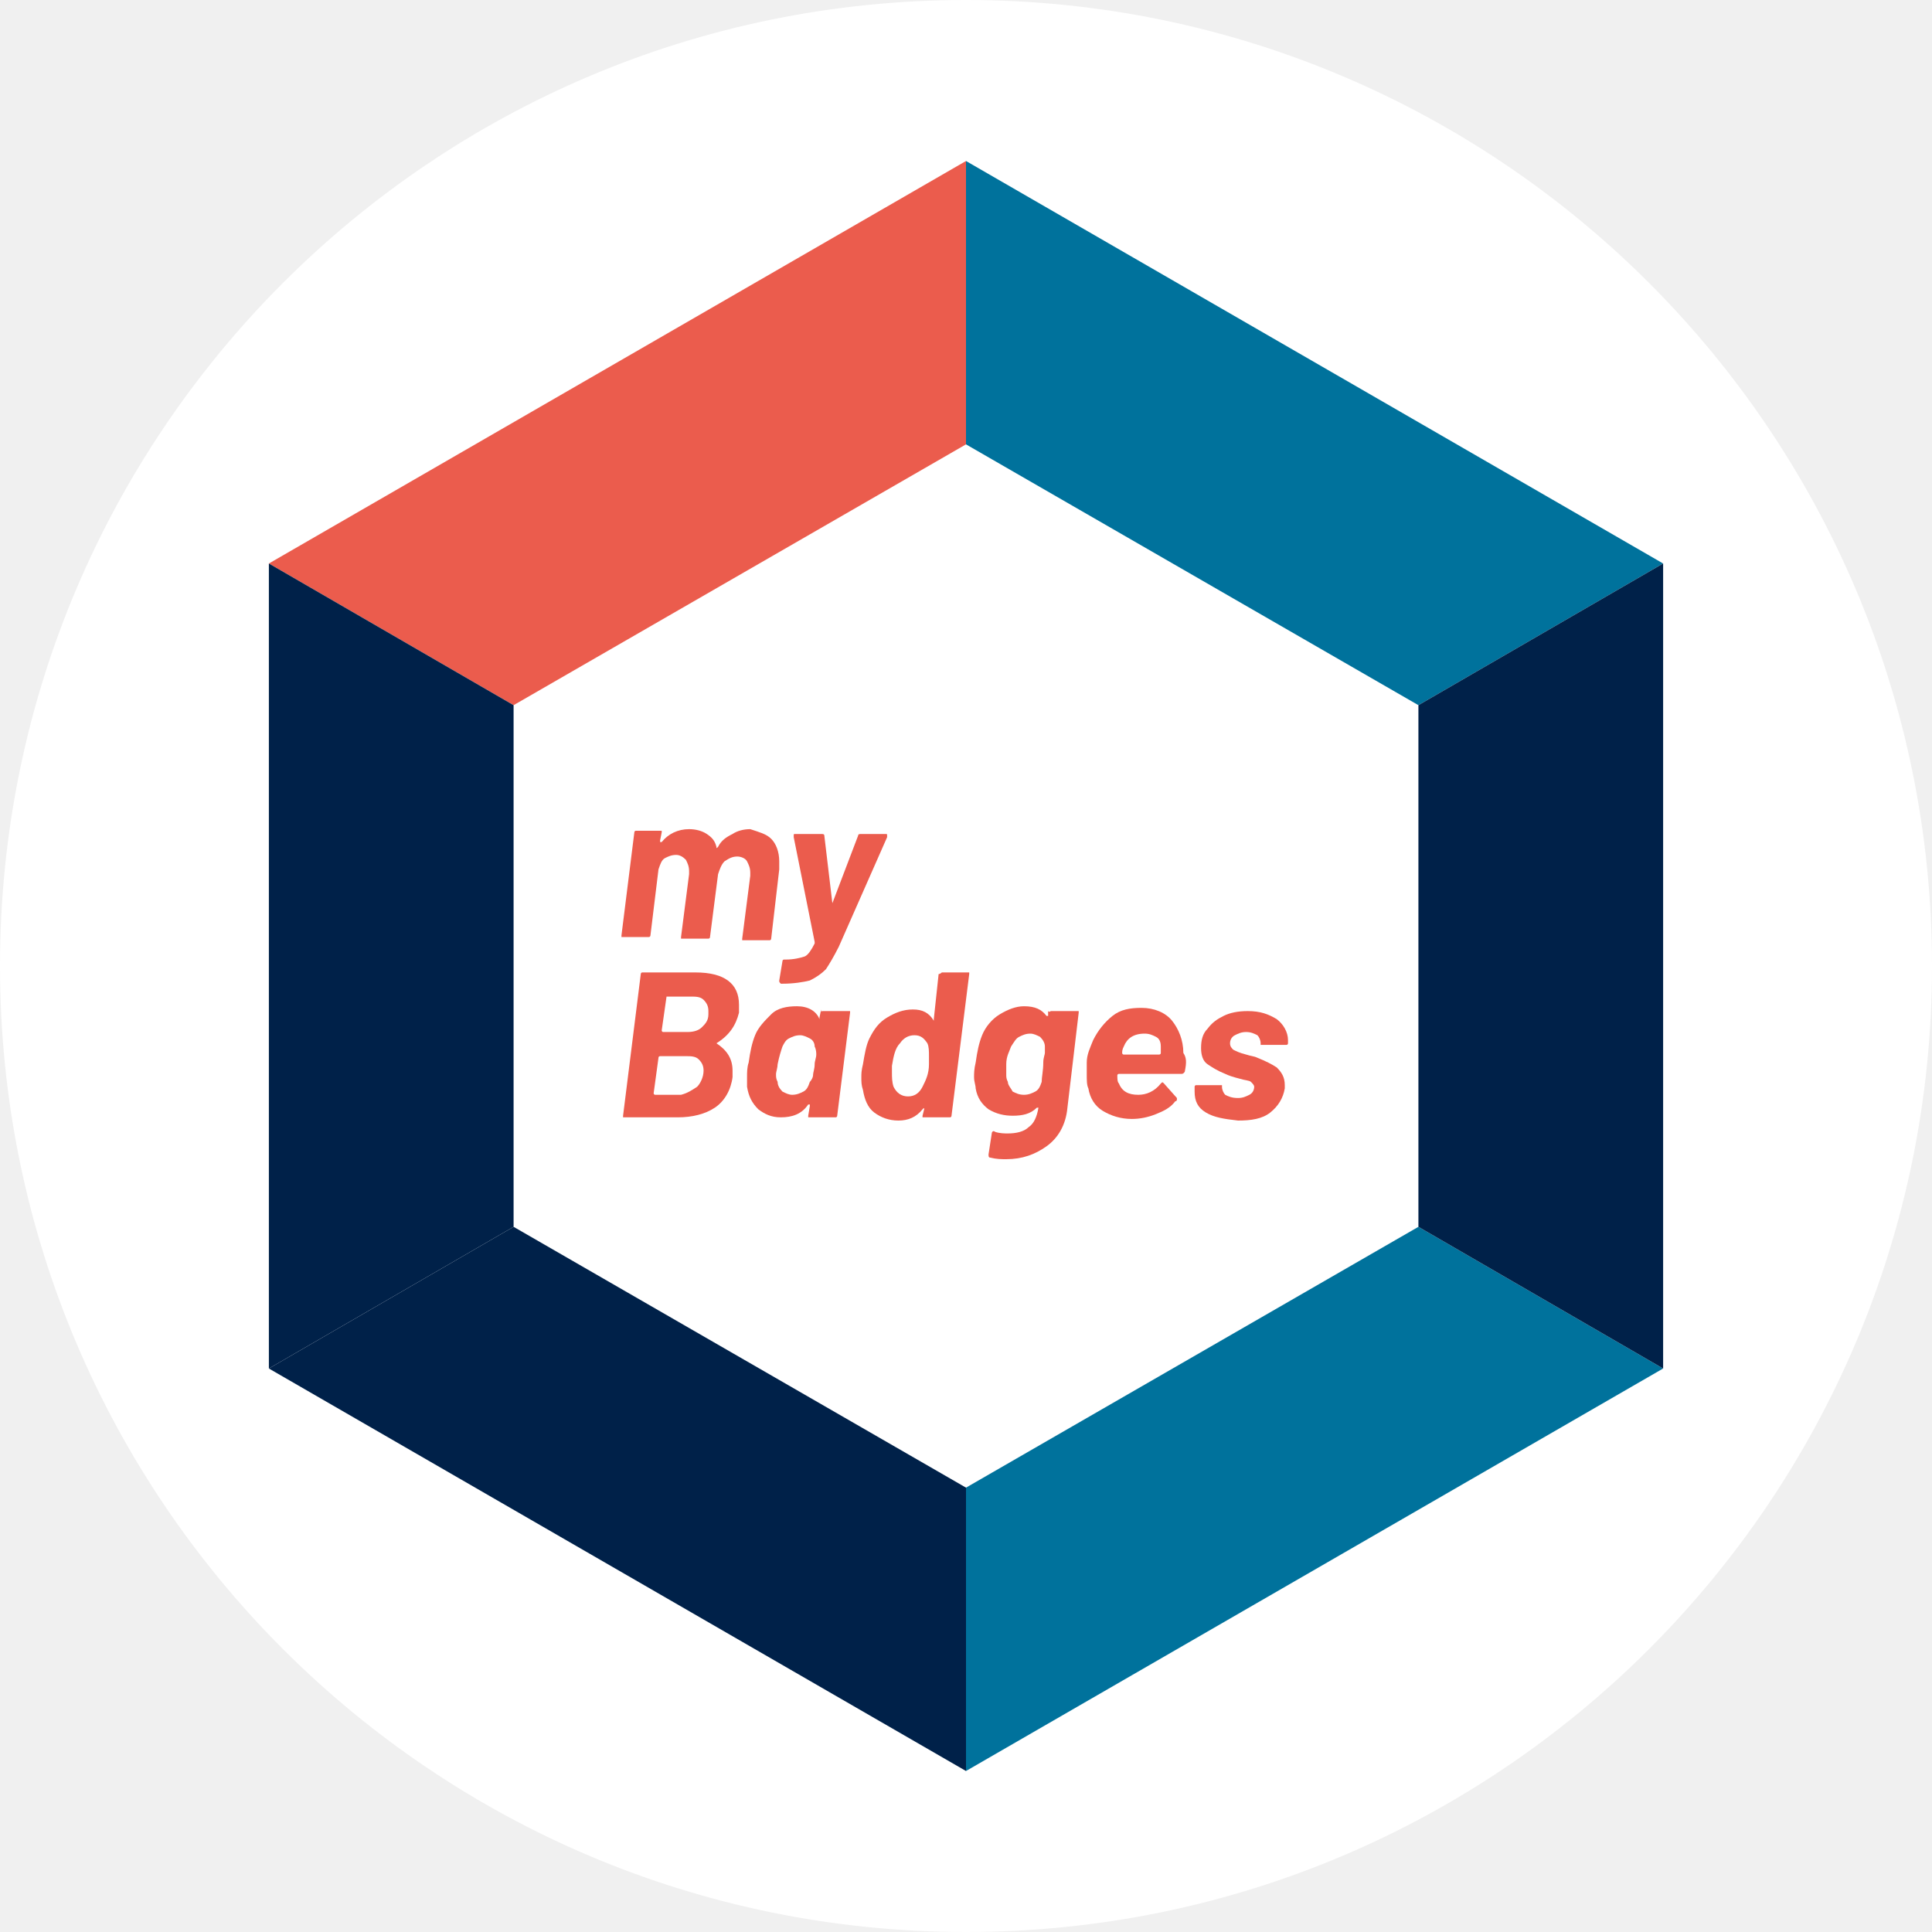
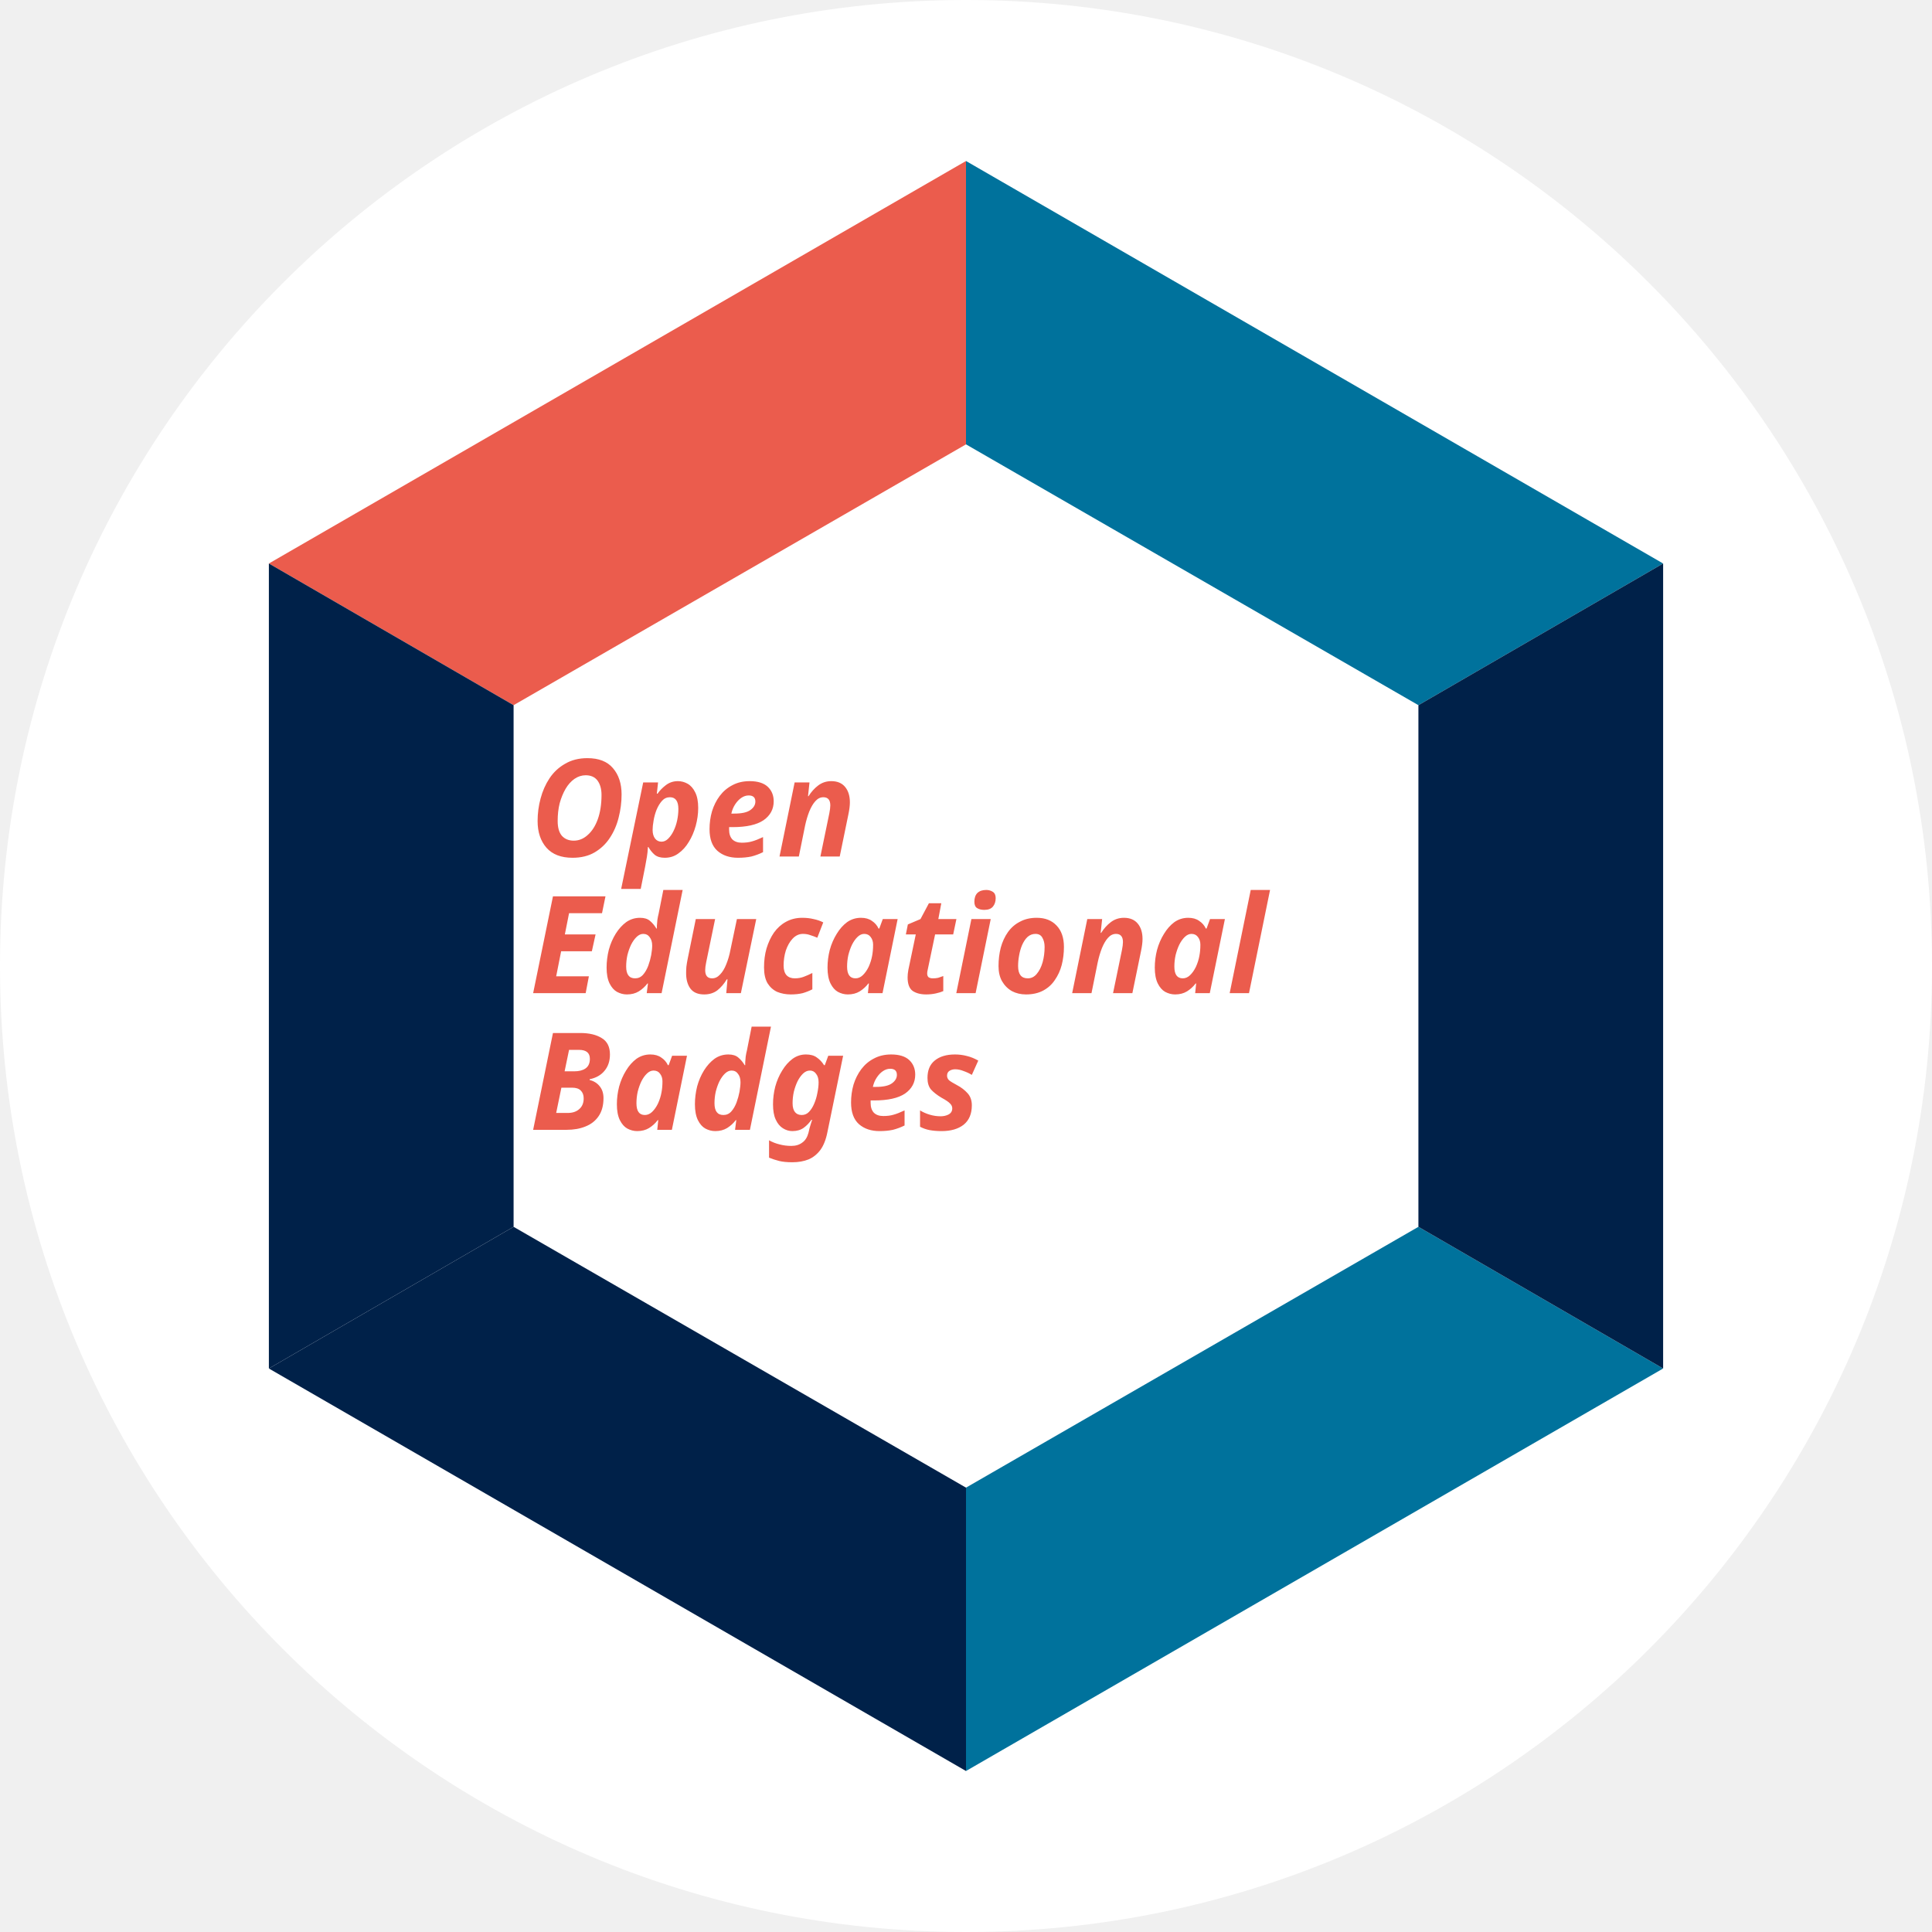
- <svg xmlns="http://www.w3.org/2000/svg" width="100%" height="100%" viewBox="0 0 120 120" version="1.1" xml:space="preserve" style="fill-rule:evenodd;clip-rule:evenodd;stroke-linejoin:round;stroke-miterlimit:1.414;">
-   <circle cx="60" cy="60" r="60" style="fill:#fff;" />
+ <svg xmlns="http://www.w3.org/2000/svg" width="100%" height="100%" viewBox="0 0 120 120" version="1.1" xml:space="preserve" style="fill-rule:evenodd;clip-rule:evenodd;stroke-linejoin:round;stroke-miterlimit:1.414;" id="svg115087">
+   <defs id="defs115091" />
+   <circle cx="60" cy="60" r="60" style="fill:#fff;" id="circle115052" />
  <g id="Layer_1">
-     <g>
-       <path d="M60,27.6l0,-17.6l-43.3,25l15.2,8.8l28.1,-16.2Z" style="fill:#eb5c4d;fill-rule:nonzero;" />
-       <path d="M60,27.6l0,-17.6l43.3,25l-15.2,8.8l-28.1,-16.2Z" style="fill:#00729c;fill-rule:nonzero;" />
-       <path d="M60,92.4l0,17.6l43.3,-25l-15.2,-8.8l-28.1,16.2Z" style="fill:#00729c;fill-rule:nonzero;" />
-       <path d="M60,92.4l0,17.6l-43.3,-25l15.2,-8.8l28.1,16.2Z" style="fill:#002149;fill-rule:nonzero;" />
-       <path d="M31.9,43.8l-15.2,-8.8l0,50l15.2,-8.8l0,-32.4Z" style="fill:#002149;fill-rule:nonzero;" />
-       <path d="M88.1,43.8l15.2,-8.8l0,50l-15.2,-8.8l0,-32.4Z" style="fill:#002149;fill-rule:nonzero;" />
+     <g id="g115066">
+       <path d="M60,27.6l0,-17.6l-43.3,25l15.2,8.8l28.1,-16.2Z" style="fill:#eb5c4d;fill-rule:nonzero;" id="path115054" />
+       <path d="M60,27.6l0,-17.6l43.3,25l-15.2,8.8l-28.1,-16.2Z" style="fill:#00729c;fill-rule:nonzero;" id="path115056" />
+       <path d="M60,92.4l0,17.6l43.3,-25l-15.2,-8.8l-28.1,16.2Z" style="fill:#00729c;fill-rule:nonzero;" id="path115058" />
+       <path d="M60,92.4l0,17.6l-43.3,-25l15.2,-8.8l28.1,16.2Z" style="fill:#002149;fill-rule:nonzero;" id="path115060" />
+       <path d="M31.9,43.8l-15.2,-8.8l0,50l15.2,-8.8l0,-32.4Z" style="fill:#002149;fill-rule:nonzero;" id="path115062" />
+       <path d="M88.1,43.8l15.2,-8.8l0,50l-15.2,-8.8l0,-32.4Z" style="fill:#002149;fill-rule:nonzero;" id="path115064" />
    </g>
-     <g>
-       <path d="M47.9,52.1c0.3,0.3 0.5,0.8 0.5,1.4c0,0.2 0,0.4 0,0.5l-0.5,4.3c0,0 0,0.1 -0.1,0.1l-0.1,0l-1.5,0l-0.1,0l0,-0.1l0.5,-3.9c0,-0.1 0,-0.1 0,-0.2c0,-0.3 -0.1,-0.5 -0.2,-0.7c-0.1,-0.2 -0.4,-0.3 -0.6,-0.3c-0.3,0 -0.5,0.1 -0.8,0.3c-0.2,0.2 -0.3,0.5 -0.4,0.8l-0.5,3.9c0,0 0,0.1 -0.1,0.1l-0.1,0l-1.5,0l-0.1,0l0,-0.1l0.5,-3.9c0,-0.1 0,-0.1 0,-0.2c0,-0.3 -0.1,-0.5 -0.2,-0.7c-0.2,-0.2 -0.4,-0.3 -0.6,-0.3c-0.3,0 -0.5,0.1 -0.7,0.2c-0.2,0.1 -0.3,0.4 -0.4,0.7l-0.5,4.1c0,0 0,0.1 -0.1,0.1l-0.1,0l-1.5,0l-0.1,0l0,-0.1l0.8,-6.4c0,0 0,-0.1 0.1,-0.1l1.6,0l0,0.1l-0.1,0.5l0,0.1l0.1,0c0.4,-0.5 1,-0.8 1.7,-0.8c0.4,0 0.8,0.1 1.1,0.3c0.3,0.2 0.5,0.4 0.6,0.8c0,0.1 0,0.1 0.1,0c0.2,-0.4 0.5,-0.6 0.9,-0.8c0.3,-0.2 0.7,-0.3 1.1,-0.3c0.6,0.2 1,0.3 1.3,0.6Z" style="fill:#eb5c4d;fill-rule:nonzero;" />
-       <path d="M48.4,60.9l0.2,-1.2c0,0 0,-0.1 0.1,-0.1l0.1,0c0.5,0 0.9,-0.1 1.2,-0.2c0.2,-0.1 0.4,-0.4 0.6,-0.8l0,-0.1l-1.3,-6.5l0,-0.1c0,-0.1 0,-0.1 0.1,-0.1l1.6,0c0.1,0 0.2,0 0.2,0.1l0.5,4.2l1.6,-4.2c0,-0.1 0.1,-0.1 0.2,-0.1l1.5,0c0.1,0 0.1,0 0.1,0.1l0,0.1l-3,6.8c-0.3,0.6 -0.6,1.1 -0.8,1.4c-0.3,0.3 -0.6,0.5 -1,0.7c-0.4,0.1 -1,0.2 -1.7,0.2l-0.1,0c-0.1,-0.1 -0.1,-0.1 -0.1,-0.2Z" style="fill:#eb5c4d;fill-rule:nonzero;" />
-       <path d="M44.5,64.8c0.6,0.4 1,0.9 1,1.7c0,0.1 0,0.2 0,0.4c-0.1,0.8 -0.5,1.5 -1.1,1.9c-0.6,0.4 -1.4,0.6 -2.3,0.6l-3.3,0l-0.1,0l0,-0.1l1.1,-8.8c0,0 0,-0.1 0.1,-0.1l3.3,0c1.8,0 2.7,0.7 2.7,2c0,0.2 0,0.4 0,0.5c-0.2,0.8 -0.6,1.4 -1.4,1.9c-0.1,-0.1 -0.1,-0.1 0,0Zm-1.2,2.7c0.2,-0.2 0.4,-0.6 0.4,-1c0,-0.3 -0.1,-0.5 -0.3,-0.7c-0.2,-0.2 -0.5,-0.2 -0.8,-0.2l-1.6,0c0,0 -0.1,0 -0.1,0.1l-0.3,2.2c0,0 0,0.1 0.1,0.1l1.6,0c0.4,-0.1 0.7,-0.3 1,-0.5Zm-1.9,-5.6c0,0 0,0.1 0,0l-0.3,2.1c0,0 0,0.1 0.1,0.1l1.5,0c0.4,0 0.7,-0.1 0.9,-0.3c0.2,-0.2 0.4,-0.4 0.4,-0.8l0,-0.2c0,-0.3 -0.1,-0.5 -0.3,-0.7c-0.2,-0.2 -0.5,-0.2 -0.8,-0.2l-1.5,0l0,0Z" style="fill:#eb5c4d;fill-rule:nonzero;" />
-       <path d="M51.1,62.8l1.7,0l0,0.1l-0.8,6.4c0,0 0,0.1 -0.1,0.1l-0.1,0l-1.5,0l-0.1,0l0,-0.1l0.1,-0.6l0,-0.1l-0.1,0c-0.4,0.6 -1,0.8 -1.7,0.8c-0.6,0 -1,-0.2 -1.4,-0.5c-0.4,-0.4 -0.6,-0.8 -0.7,-1.4c0,-0.2 0,-0.4 0,-0.6c0,-0.3 0,-0.6 0.1,-0.9c0.1,-0.7 0.2,-1.2 0.4,-1.7c0.2,-0.5 0.6,-0.9 1,-1.3c0.4,-0.4 1,-0.5 1.6,-0.5c0.7,0 1.2,0.3 1.4,0.8l0,-0.1l0.1,-0.5c0,0.2 0,0.1 0.1,0.1Zm-0.6,4c0,-0.2 0.1,-0.4 0.1,-0.7c0,-0.2 0.1,-0.4 0.1,-0.6c0,-0.1 0,-0.3 -0.1,-0.5c0,-0.2 -0.1,-0.4 -0.3,-0.5c-0.2,-0.1 -0.4,-0.2 -0.6,-0.2c-0.3,0 -0.5,0.1 -0.7,0.2c-0.2,0.1 -0.3,0.3 -0.4,0.5c-0.1,0.3 -0.2,0.6 -0.3,1.1c0,0.2 -0.1,0.5 -0.1,0.6c0,0.2 0,0.3 0.1,0.5c0,0.2 0.1,0.4 0.3,0.6c0.2,0.1 0.4,0.2 0.6,0.2c0.3,0 0.5,-0.1 0.7,-0.2c0.2,-0.1 0.3,-0.3 0.4,-0.6c0.1,-0.1 0.2,-0.3 0.2,-0.4Z" style="fill:#eb5c4d;fill-rule:nonzero;" />
-       <path d="M58.5,60.4l1.7,0l0,0.1l-1.1,8.8c0,0 0,0.1 -0.1,0.1l-0.1,0l-1.5,0l-0.1,0l0,-0.1l0.1,-0.4c0,-0.1 0,-0.1 -0.1,0c-0.4,0.5 -0.9,0.7 -1.5,0.7c-0.6,0 -1.1,-0.2 -1.5,-0.5c-0.4,-0.3 -0.6,-0.8 -0.7,-1.4c-0.1,-0.3 -0.1,-0.5 -0.1,-0.8c0,-0.2 0,-0.4 0.1,-0.8c0.1,-0.6 0.2,-1.2 0.4,-1.6c0.3,-0.6 0.6,-1 1.1,-1.3c0.5,-0.3 1,-0.5 1.6,-0.5c0.6,0 1,0.2 1.3,0.7l0,-0.1l0.3,-2.8c0.1,0 0.2,-0.1 0.2,-0.1Zm-0.8,5.7c0,-0.2 0,-0.4 0,-0.5c0,-0.3 0,-0.6 -0.1,-0.8c-0.2,-0.3 -0.4,-0.5 -0.8,-0.5c-0.4,0 -0.7,0.2 -0.9,0.5c-0.3,0.3 -0.4,0.8 -0.5,1.4c0,0.2 0,0.3 0,0.4c0,0.3 0,0.6 0.1,0.9c0.2,0.4 0.5,0.6 0.9,0.6c0.4,0 0.7,-0.2 0.9,-0.6c0.2,-0.4 0.4,-0.8 0.4,-1.4Z" style="fill:#eb5c4d;fill-rule:nonzero;" />
-       <path d="M65.3,62.8l1.7,0l0,0.1l-0.7,5.9c-0.1,1.1 -0.6,1.9 -1.3,2.4c-0.7,0.5 -1.5,0.8 -2.5,0.8c-0.3,0 -0.6,0 -1,-0.1c-0.1,0 -0.1,-0.1 -0.1,-0.2l0.2,-1.3c0,-0.1 0.1,-0.2 0.2,-0.1c0.3,0.1 0.6,0.1 0.8,0.1c0.5,0 1,-0.1 1.3,-0.4c0.3,-0.2 0.5,-0.6 0.6,-1.2l-0.1,0c-0.4,0.4 -0.9,0.5 -1.5,0.5c-0.5,0 -1,-0.1 -1.5,-0.4c-0.4,-0.3 -0.7,-0.7 -0.8,-1.3c0,-0.2 -0.1,-0.4 -0.1,-0.7c0,-0.2 0,-0.5 0.1,-0.9c0.1,-0.7 0.2,-1.2 0.4,-1.7c0.2,-0.5 0.6,-1 1.1,-1.3c0.5,-0.3 1,-0.5 1.5,-0.5c0.7,0 1.1,0.2 1.4,0.6l0.1,0l0,-0.3c0.1,0.1 0.1,0 0.2,0Zm-0.5,3.2c0,-0.3 0.1,-0.5 0.1,-0.6c0,-0.2 0,-0.3 0,-0.4c0,-0.2 -0.1,-0.4 -0.3,-0.6c-0.2,-0.1 -0.4,-0.2 -0.6,-0.2c-0.3,0 -0.5,0.1 -0.7,0.2c-0.2,0.1 -0.3,0.3 -0.5,0.6c-0.1,0.3 -0.3,0.6 -0.3,1.1c0,0.2 0,0.4 0,0.6c0,0.2 0,0.3 0.1,0.5c0,0.2 0.2,0.4 0.3,0.6c0.2,0.1 0.4,0.2 0.7,0.2c0.3,0 0.5,-0.1 0.7,-0.2c0.2,-0.1 0.3,-0.3 0.4,-0.6c0,-0.3 0.1,-0.7 0.1,-1.2Z" style="fill:#eb5c4d;fill-rule:nonzero;" />
-       <path d="M73.6,66.5c0,0.1 -0.1,0.2 -0.2,0.2l-3.9,0c0,0 -0.1,0 -0.1,0.1c0,0.2 0,0.4 0.1,0.5c0.2,0.5 0.6,0.7 1.2,0.7c0.5,0 1,-0.2 1.4,-0.7c0.1,-0.1 0.1,-0.1 0.2,0l0.8,0.9l0,0.1c0,0 0,0.1 -0.1,0.1c-0.3,0.4 -0.7,0.6 -1.2,0.8c-0.5,0.2 -1,0.3 -1.5,0.3c-0.7,0 -1.3,-0.2 -1.8,-0.5c-0.5,-0.3 -0.8,-0.8 -0.9,-1.4c-0.1,-0.2 -0.1,-0.5 -0.1,-0.9c0,-0.2 0,-0.4 0,-0.7c0,-0.5 0.2,-0.9 0.4,-1.4c0.3,-0.6 0.7,-1.1 1.2,-1.5c0.5,-0.4 1.1,-0.5 1.8,-0.5c0.8,0 1.5,0.3 1.9,0.8c0.4,0.5 0.7,1.2 0.7,2c0.2,0.3 0.2,0.6 0.1,1.1Zm-3.8,-1.5c-0.1,0.2 -0.1,0.3 -0.1,0.4c0,0 0,0.1 0.1,0.1l2.2,0c0,0 0.1,0 0.1,-0.1c0,-0.1 0,-0.2 0,-0.4c0,-0.3 -0.1,-0.5 -0.3,-0.6c-0.2,-0.1 -0.4,-0.2 -0.7,-0.2c-0.7,0 -1.1,0.3 -1.3,0.8Z" style="fill:#eb5c4d;fill-rule:nonzero;" />
-       <path d="M74.9,69.1c-0.5,-0.3 -0.7,-0.7 -0.7,-1.3c0,-0.1 0,-0.2 0,-0.2l0,-0.1c0,0 0,-0.1 0.1,-0.1l1.6,0l0,0.1c0,0.2 0.1,0.4 0.2,0.5c0.2,0.1 0.4,0.2 0.8,0.2c0.3,0 0.5,-0.1 0.7,-0.2c0.2,-0.1 0.3,-0.3 0.3,-0.5c0,-0.1 -0.1,-0.2 -0.2,-0.3c-0.1,-0.1 -0.4,-0.1 -0.7,-0.2c-0.4,-0.1 -0.7,-0.2 -0.9,-0.3c-0.5,-0.2 -0.8,-0.4 -1.1,-0.6c-0.3,-0.2 -0.4,-0.6 -0.4,-1c0,-0.5 0.1,-0.9 0.4,-1.2c0.3,-0.4 0.6,-0.6 1,-0.8c0.4,-0.2 0.9,-0.3 1.5,-0.3c0.8,0 1.3,0.2 1.8,0.5c0.4,0.3 0.7,0.8 0.7,1.3c0,0.1 0,0.2 0,0.2c0,0 0,0.1 -0.1,0.1l-0.1,0l-1.4,0l-0.1,0l0,-0.1c0,-0.2 -0.1,-0.4 -0.2,-0.5c-0.2,-0.1 -0.4,-0.2 -0.7,-0.2c-0.3,0 -0.5,0.1 -0.7,0.2c-0.2,0.1 -0.3,0.3 -0.3,0.5c0,0.2 0.1,0.3 0.2,0.4c0.2,0.1 0.4,0.2 0.8,0.3c0.3,0.1 0.5,0.1 0.7,0.2c0.5,0.2 0.9,0.4 1.2,0.6c0.3,0.3 0.5,0.6 0.5,1.1c0,0.1 0,0.2 0,0.2c-0.1,0.6 -0.4,1.1 -0.9,1.5c-0.5,0.4 -1.2,0.5 -2,0.5c-0.9,-0.1 -1.5,-0.2 -2,-0.5Z" style="fill:#eb5c4d;fill-rule:nonzero;" />
-     </g>
+     <text xml:space="preserve" style="font-style:normal;font-weight:normal;font-size:8.289px;line-height:1.25;font-family:sans-serif;fill:#eb5c4d;fill-opacity:1;stroke:none;stroke-width:0.777" x="33.405" y="48.39" id="text19414" transform="scale(0.984815,1.015419)">
+       <tspan id="tspan19412" x="33.405" y="48.39" style="font-style:italic;font-variant:normal;font-weight:bold;font-stretch:normal;font-size:8.289px;font-family:sans-serif;-inkscape-font-specification:'sans-serif Bold Italic';fill:#eb5c4d;fill-opacity:1;stroke-width:0.777" dy="4">Open</tspan>
+       <tspan x="33.405" y="58.751" id="tspan22848" style="font-style:italic;font-variant:normal;font-weight:bold;font-stretch:normal;font-size:8.289px;font-family:sans-serif;-inkscape-font-specification:'sans-serif Bold Italic';fill:#eb5c4d;fill-opacity:1;stroke-width:0.777" dy="2">Educational</tspan>
+       <tspan x="33.405" y="69.112" style="font-style:italic;font-variant:normal;font-weight:bold;font-stretch:normal;font-size:8.289px;font-family:sans-serif;-inkscape-font-specification:'sans-serif Bold Italic';fill:#eb5c4d;fill-opacity:1;stroke-width:0.777" id="tspan28198">Badges</tspan>
+     </text>
  </g>
</svg>
